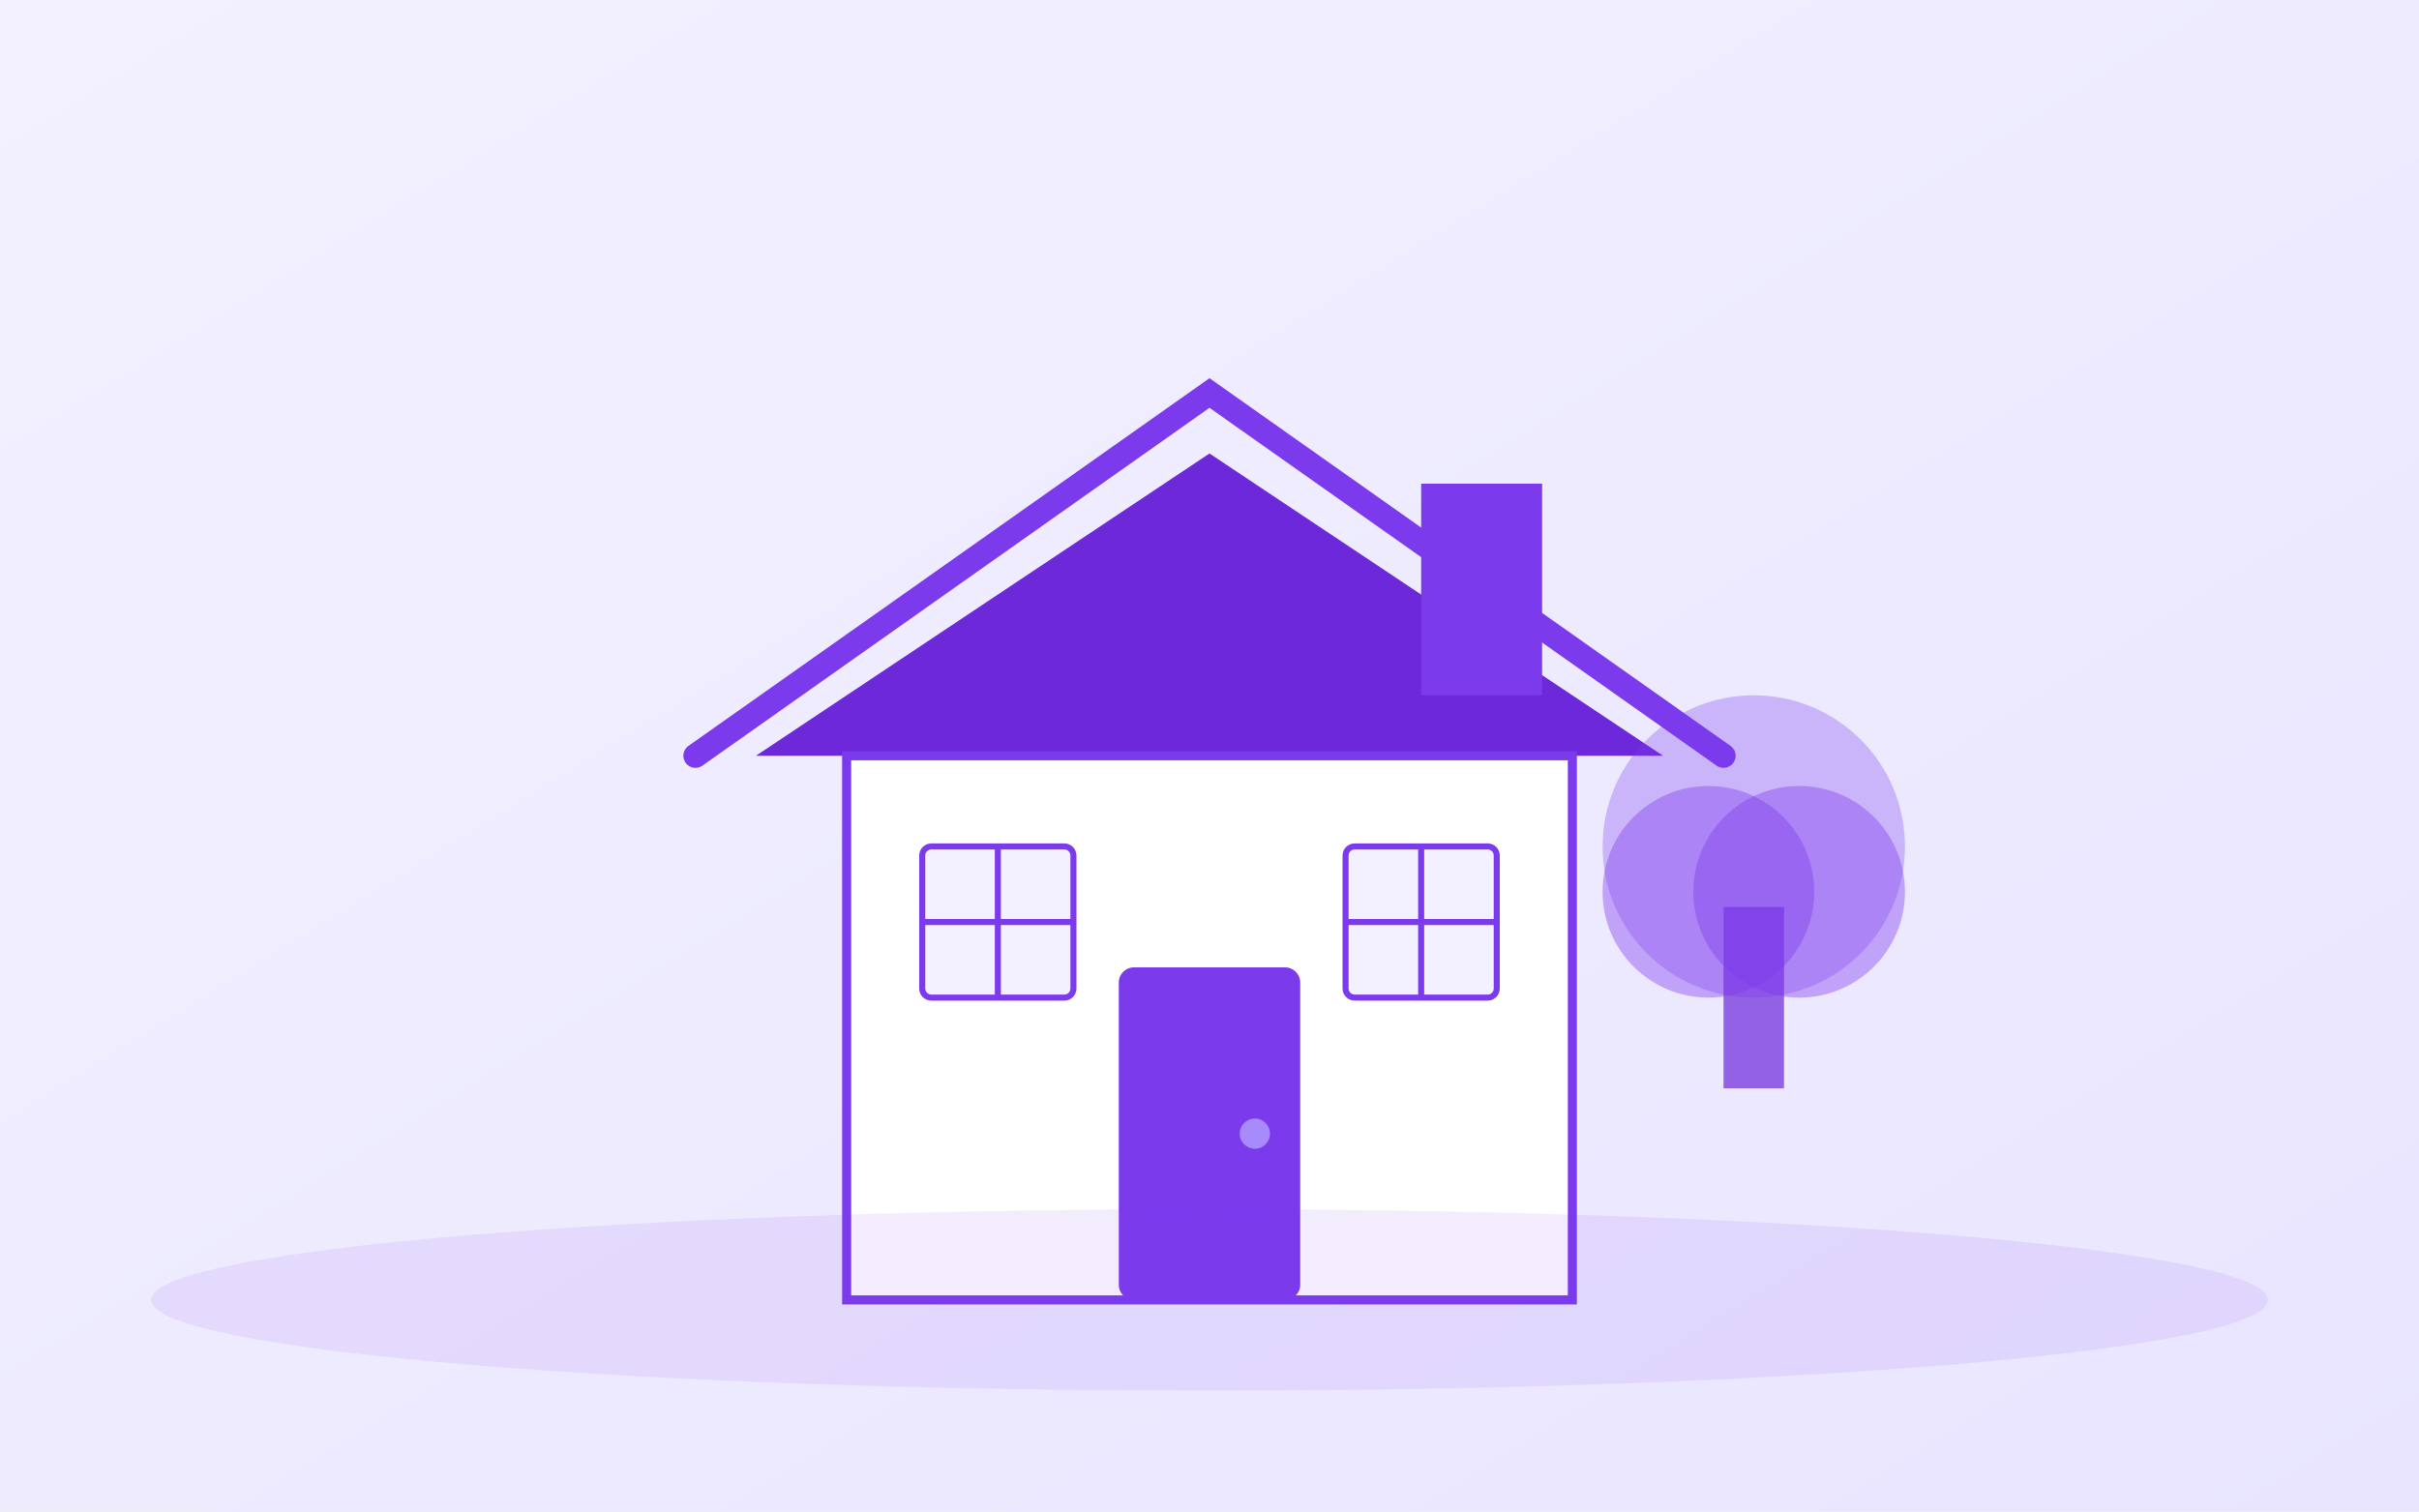
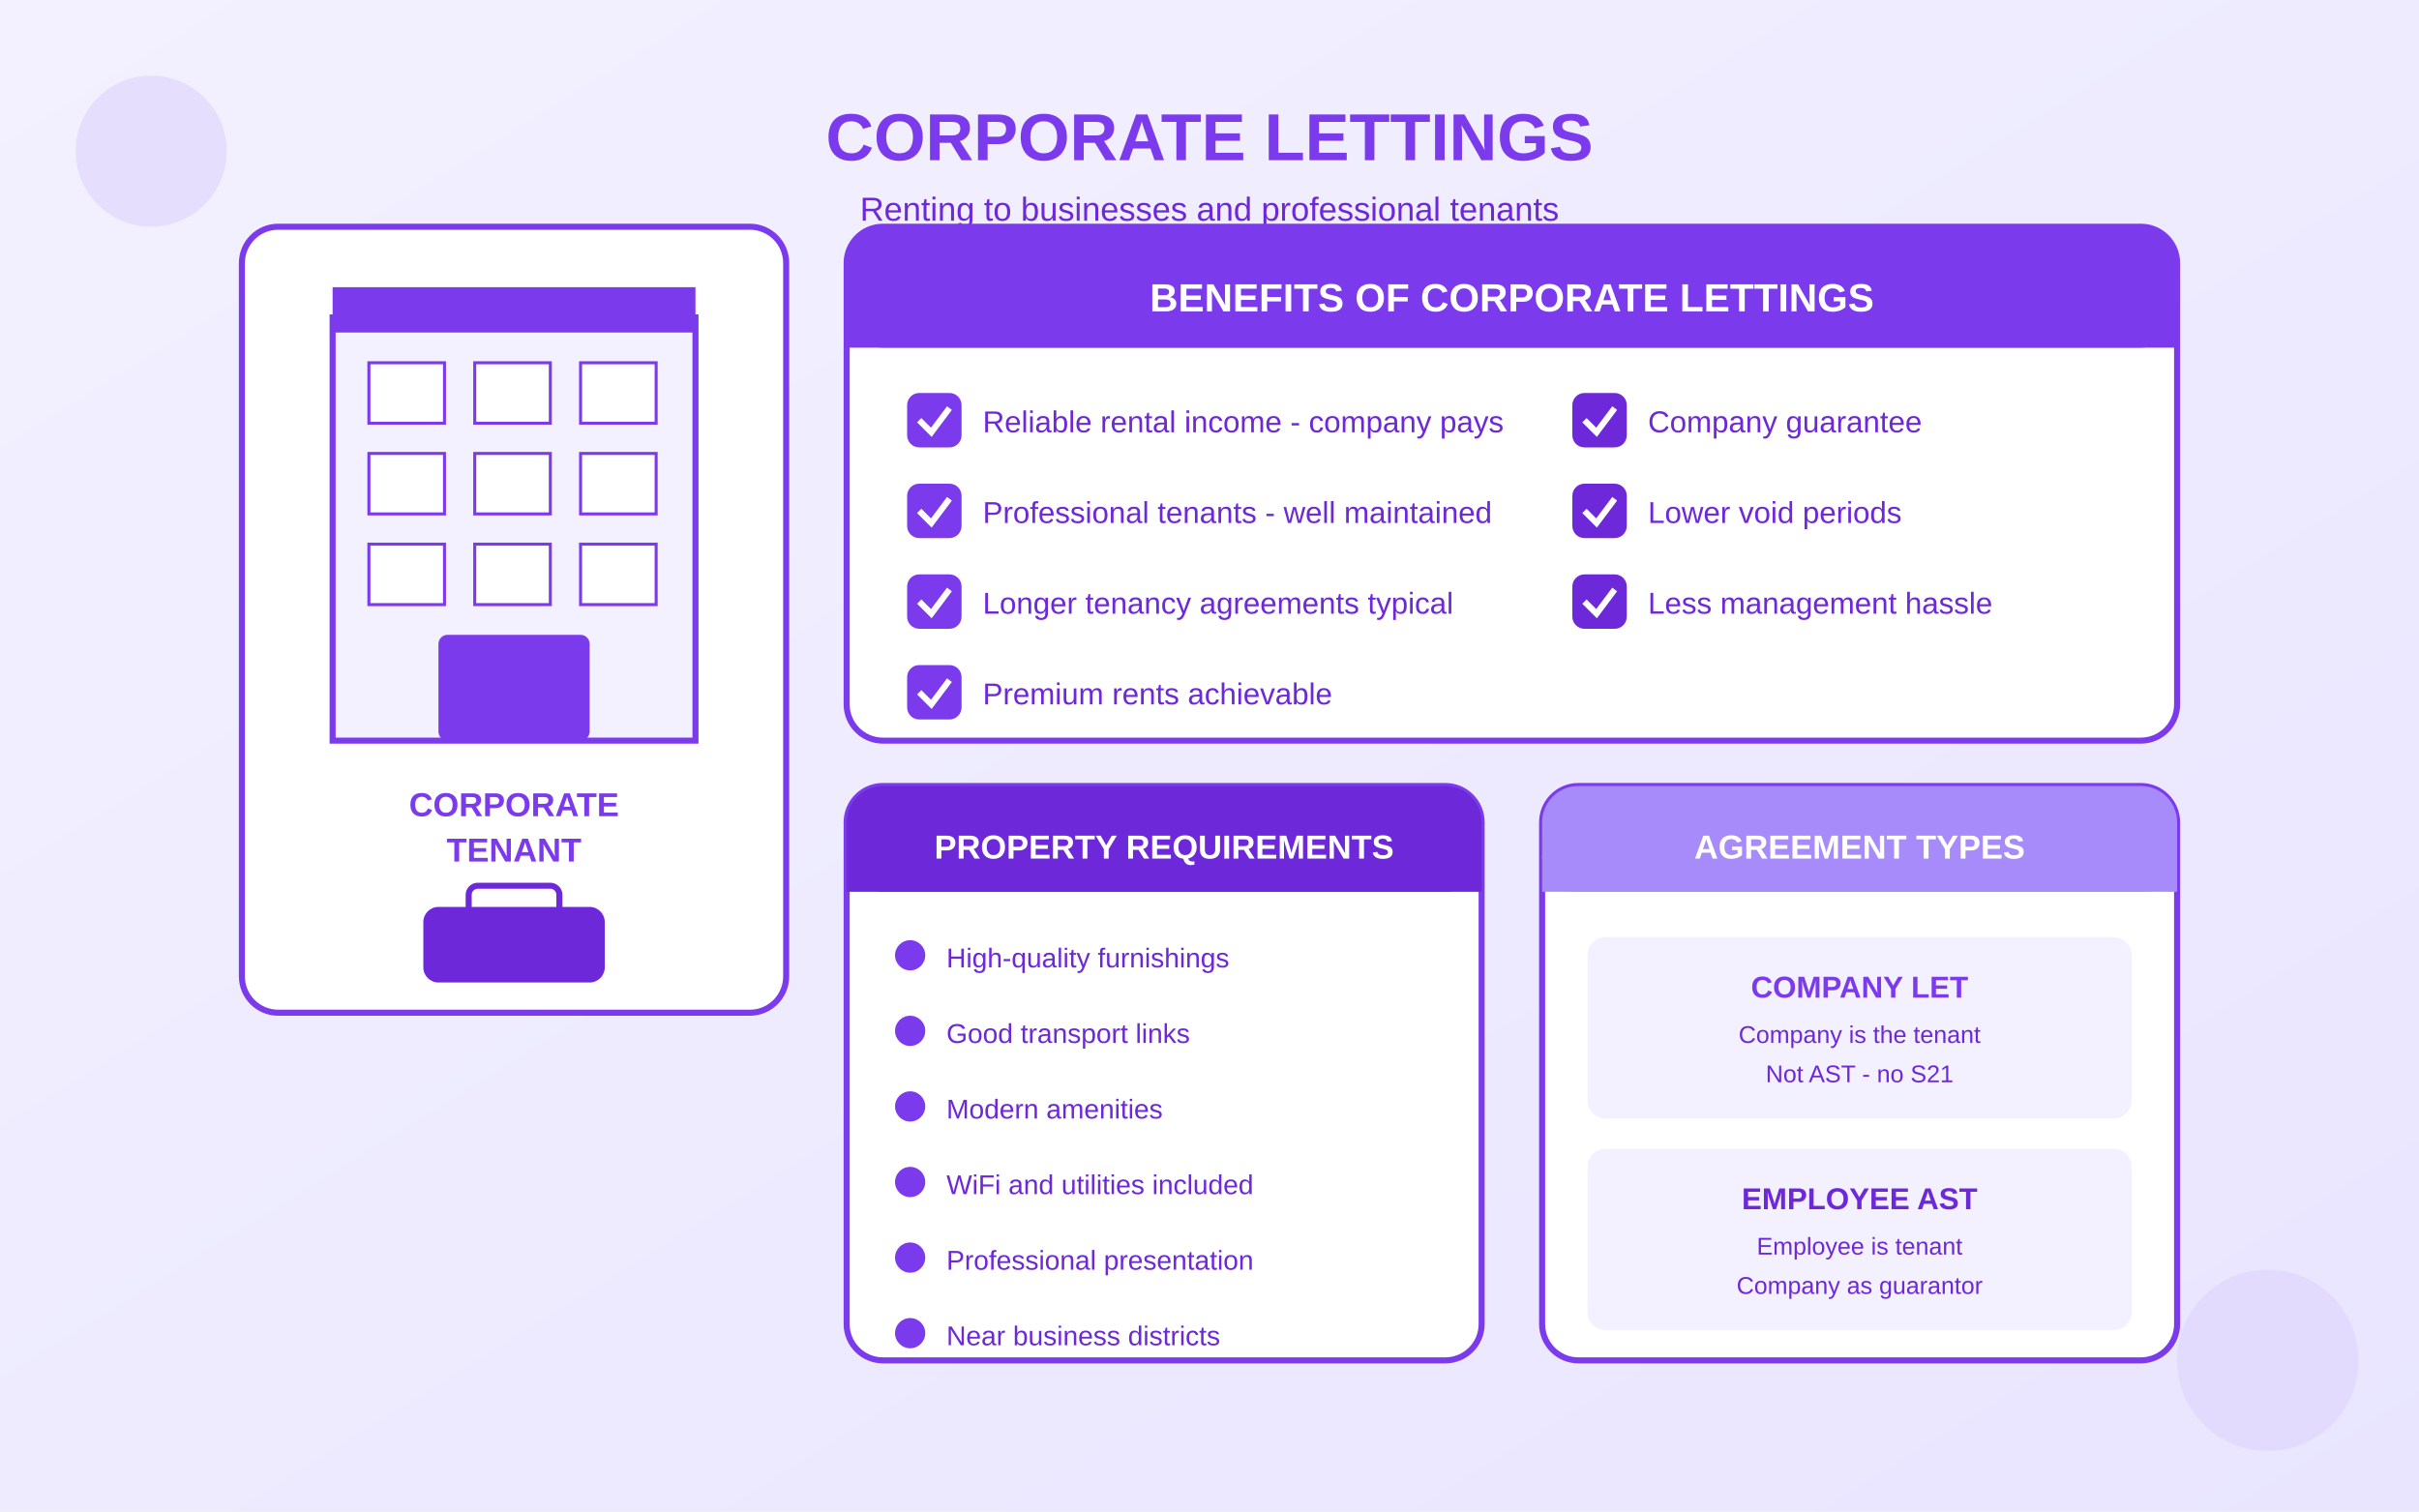
<svg xmlns="http://www.w3.org/2000/svg" viewBox="0 0 800 500">
  <defs>
    <linearGradient id="bgGrad" x1="0%" y1="0%" x2="100%" y2="100%">
      <stop offset="0%" style="stop-color:#F3F1FF" />
      <stop offset="100%" style="stop-color:#E9E5FF" />
    </linearGradient>
  </defs>
  <rect width="800" height="500" fill="url(#bgGrad)" />
-   <g transform="translate(250, 100)">
-     <path d="M-20 150 L150 30 L320 150" fill="none" stroke="#7C3AED" stroke-width="8" stroke-linecap="round" />
-     <path d="M0 150 L150 50 L300 150" fill="#6D28D9" />
-     <rect x="220" y="60" width="40" height="70" fill="#7C3AED" />
-     <rect x="30" y="150" width="240" height="180" fill="white" stroke="#7C3AED" stroke-width="3" />
-     <rect x="120" y="220" width="60" height="110" rx="5" fill="#7C3AED" />
-     <circle cx="165" cy="275" r="5" fill="#A78BFA" />
-     <rect x="55" y="180" width="50" height="50" rx="3" fill="#F3F1FF" stroke="#7C3AED" stroke-width="2" />
-     <line x1="80" y1="180" x2="80" y2="230" stroke="#7C3AED" stroke-width="2" />
-     <line x1="55" y1="205" x2="105" y2="205" stroke="#7C3AED" stroke-width="2" />
-     <rect x="195" y="180" width="50" height="50" rx="3" fill="#F3F1FF" stroke="#7C3AED" stroke-width="2" />
-     <line x1="220" y1="180" x2="220" y2="230" stroke="#7C3AED" stroke-width="2" />
-     <line x1="195" y1="205" x2="245" y2="205" stroke="#7C3AED" stroke-width="2" />
+   <g transform="translate(80, 25)">
+     <text x="320" y="28" text-anchor="middle" fill="#7C3AED" font-size="22" font-weight="bold" font-family="Arial">CORPORATE LETTINGS</text>
+     <text x="320" y="48" text-anchor="middle" fill="#6D28D9" font-size="11" font-family="Arial">Renting to businesses and professional tenants</text>
  </g>
-   <g transform="translate(550, 200)">
-     <rect x="20" y="100" width="20" height="60" fill="#6D28D9" opacity="0.7" />
-     <circle cx="30" cy="80" r="50" fill="#7C3AED" opacity="0.3" />
-     <circle cx="15" cy="95" r="35" fill="#7C3AED" opacity="0.4" />
-     <circle cx="45" cy="95" r="35" fill="#7C3AED" opacity="0.4" />
+   <g transform="translate(80, 75)">
+     <rect x="0" y="0" width="180" height="260" rx="12" fill="white" stroke="#7C3AED" stroke-width="2" />
+     <rect x="30" y="30" width="120" height="140" fill="#F3F1FF" stroke="#7C3AED" stroke-width="2" />
+     <rect x="30" y="20" width="120" height="15" fill="#7C3AED" />
+     <rect x="42" y="45" width="25" height="20" fill="white" stroke="#7C3AED" />
+     <rect x="77" y="45" width="25" height="20" fill="white" stroke="#7C3AED" />
+     <rect x="112" y="45" width="25" height="20" fill="white" stroke="#7C3AED" />
+     <rect x="42" y="75" width="25" height="20" fill="white" stroke="#7C3AED" />
+     <rect x="77" y="75" width="25" height="20" fill="white" stroke="#7C3AED" />
+     <rect x="112" y="75" width="25" height="20" fill="white" stroke="#7C3AED" />
+     <rect x="42" y="105" width="25" height="20" fill="white" stroke="#7C3AED" />
+     <rect x="77" y="105" width="25" height="20" fill="white" stroke="#7C3AED" />
+     <rect x="112" y="105" width="25" height="20" fill="white" stroke="#7C3AED" />
+     <rect x="65" y="135" width="50" height="35" rx="3" fill="#7C3AED" />
+     <text x="90" y="195" text-anchor="middle" fill="#7C3AED" font-size="11" font-weight="bold" font-family="Arial">CORPORATE</text>
+     <text x="90" y="210" text-anchor="middle" fill="#7C3AED" font-size="11" font-weight="bold" font-family="Arial">TENANT</text>
+     <rect x="60" y="225" width="60" height="25" rx="5" fill="#6D28D9" />
+     <rect x="75" y="218" width="30" height="12" rx="3" fill="none" stroke="#6D28D9" stroke-width="2" />
  </g>
-   <ellipse cx="400" cy="430" rx="350" ry="30" fill="#7C3AED" opacity="0.1" />
+   <g transform="translate(280, 75)">
+     <rect x="0" y="0" width="440" height="170" rx="12" fill="white" stroke="#7C3AED" stroke-width="2" />
+     <rect x="0" y="0" width="440" height="40" rx="12" fill="#7C3AED" />
+     <rect x="0" y="28" width="440" height="12" fill="#7C3AED" />
+     <text x="220" y="28" text-anchor="middle" fill="white" font-size="13" font-weight="bold" font-family="Arial">BENEFITS OF CORPORATE LETTINGS</text>
+     <g transform="translate(20, 55)">
+       <rect x="0" y="0" width="18" height="18" rx="4" fill="#7C3AED" />
+       <path d="M4 9 L8 13 L14 5" stroke="white" stroke-width="2" fill="none" />
+       <text x="25" y="13" fill="#6D28D9" font-size="10" font-family="Arial">Reliable rental income - company pays</text>
+     </g>
+     <g transform="translate(20, 85)">
+       <rect x="0" y="0" width="18" height="18" rx="4" fill="#7C3AED" />
+       <path d="M4 9 L8 13 L14 5" stroke="white" stroke-width="2" fill="none" />
+       <text x="25" y="13" fill="#6D28D9" font-size="10" font-family="Arial">Professional tenants - well maintained</text>
+     </g>
+     <g transform="translate(20, 115)">
+       <rect x="0" y="0" width="18" height="18" rx="4" fill="#7C3AED" />
+       <path d="M4 9 L8 13 L14 5" stroke="white" stroke-width="2" fill="none" />
+       <text x="25" y="13" fill="#6D28D9" font-size="10" font-family="Arial">Longer tenancy agreements typical</text>
+     </g>
+     <g transform="translate(20, 145)">
+       <rect x="0" y="0" width="18" height="18" rx="4" fill="#7C3AED" />
+       <path d="M4 9 L8 13 L14 5" stroke="white" stroke-width="2" fill="none" />
+       <text x="25" y="13" fill="#6D28D9" font-size="10" font-family="Arial">Premium rents achievable</text>
+     </g>
+     <g transform="translate(240, 55)">
+       <rect x="0" y="0" width="18" height="18" rx="4" fill="#6D28D9" />
+       <path d="M4 9 L8 13 L14 5" stroke="white" stroke-width="2" fill="none" />
+       <text x="25" y="13" fill="#6D28D9" font-size="10" font-family="Arial">Company guarantee</text>
+     </g>
+     <g transform="translate(240, 85)">
+       <rect x="0" y="0" width="18" height="18" rx="4" fill="#6D28D9" />
+       <path d="M4 9 L8 13 L14 5" stroke="white" stroke-width="2" fill="none" />
+       <text x="25" y="13" fill="#6D28D9" font-size="10" font-family="Arial">Lower void periods</text>
+     </g>
+     <g transform="translate(240, 115)">
+       <rect x="0" y="0" width="18" height="18" rx="4" fill="#6D28D9" />
+       <path d="M4 9 L8 13 L14 5" stroke="white" stroke-width="2" fill="none" />
+       <text x="25" y="13" fill="#6D28D9" font-size="10" font-family="Arial">Less management hassle</text>
+     </g>
+   </g>
+   <g transform="translate(280, 260)">
+     <rect x="0" y="0" width="210" height="190" rx="12" fill="white" stroke="#7C3AED" stroke-width="2" />
+     <rect x="0" y="0" width="210" height="35" rx="12" fill="#6D28D9" />
+     <rect x="0" y="23" width="210" height="12" fill="#6D28D9" />
+     <text x="105" y="24" text-anchor="middle" fill="white" font-size="11" font-weight="bold" font-family="Arial">PROPERTY REQUIREMENTS</text>
+     <g transform="translate(15, 50)">
+       <circle cx="6" cy="6" r="5" fill="#7C3AED" />
+       <text x="18" y="10" fill="#6D28D9" font-size="9" font-family="Arial">High-quality furnishings</text>
+     </g>
+     <g transform="translate(15, 75)">
+       <circle cx="6" cy="6" r="5" fill="#7C3AED" />
+       <text x="18" y="10" fill="#6D28D9" font-size="9" font-family="Arial">Good transport links</text>
+     </g>
+     <g transform="translate(15, 100)">
+       <circle cx="6" cy="6" r="5" fill="#7C3AED" />
+       <text x="18" y="10" fill="#6D28D9" font-size="9" font-family="Arial">Modern amenities</text>
+     </g>
+     <g transform="translate(15, 125)">
+       <circle cx="6" cy="6" r="5" fill="#7C3AED" />
+       <text x="18" y="10" fill="#6D28D9" font-size="9" font-family="Arial">WiFi and utilities included</text>
+     </g>
+     <g transform="translate(15, 150)">
+       <circle cx="6" cy="6" r="5" fill="#7C3AED" />
+       <text x="18" y="10" fill="#6D28D9" font-size="9" font-family="Arial">Professional presentation</text>
+     </g>
+     <g transform="translate(15, 175)">
+       <circle cx="6" cy="6" r="5" fill="#7C3AED" />
+       <text x="18" y="10" fill="#6D28D9" font-size="9" font-family="Arial">Near business districts</text>
+     </g>
+   </g>
+   <g transform="translate(510, 260)">
+     <rect x="0" y="0" width="210" height="190" rx="12" fill="white" stroke="#7C3AED" stroke-width="2" />
+     <rect x="0" y="0" width="210" height="35" rx="12" fill="#A78BFA" />
+     <rect x="0" y="23" width="210" height="12" fill="#A78BFA" />
+     <text x="105" y="24" text-anchor="middle" fill="white" font-size="11" font-weight="bold" font-family="Arial">AGREEMENT TYPES</text>
+     <g transform="translate(15, 50)">
+       <rect x="0" y="0" width="180" height="60" rx="6" fill="#F3F1FF" />
+       <text x="90" y="20" text-anchor="middle" fill="#7C3AED" font-size="10" font-weight="bold" font-family="Arial">COMPANY LET</text>
+       <text x="90" y="35" text-anchor="middle" fill="#6D28D9" font-size="8" font-family="Arial">Company is the tenant</text>
+       <text x="90" y="48" text-anchor="middle" fill="#6D28D9" font-size="8" font-family="Arial">Not AST - no S21</text>
+     </g>
+     <g transform="translate(15, 120)">
+       <rect x="0" y="0" width="180" height="60" rx="6" fill="#F3F1FF" />
+       <text x="90" y="20" text-anchor="middle" fill="#6D28D9" font-size="10" font-weight="bold" font-family="Arial">EMPLOYEE AST</text>
+       <text x="90" y="35" text-anchor="middle" fill="#6D28D9" font-size="8" font-family="Arial">Employee is tenant</text>
+       <text x="90" y="48" text-anchor="middle" fill="#6D28D9" font-size="8" font-family="Arial">Company as guarantor</text>
+     </g>
+   </g>
+   <circle cx="50" cy="50" r="25" fill="#7C3AED" opacity="0.1" />
+   <circle cx="750" cy="450" r="30" fill="#A78BFA" opacity="0.12" />
</svg>
